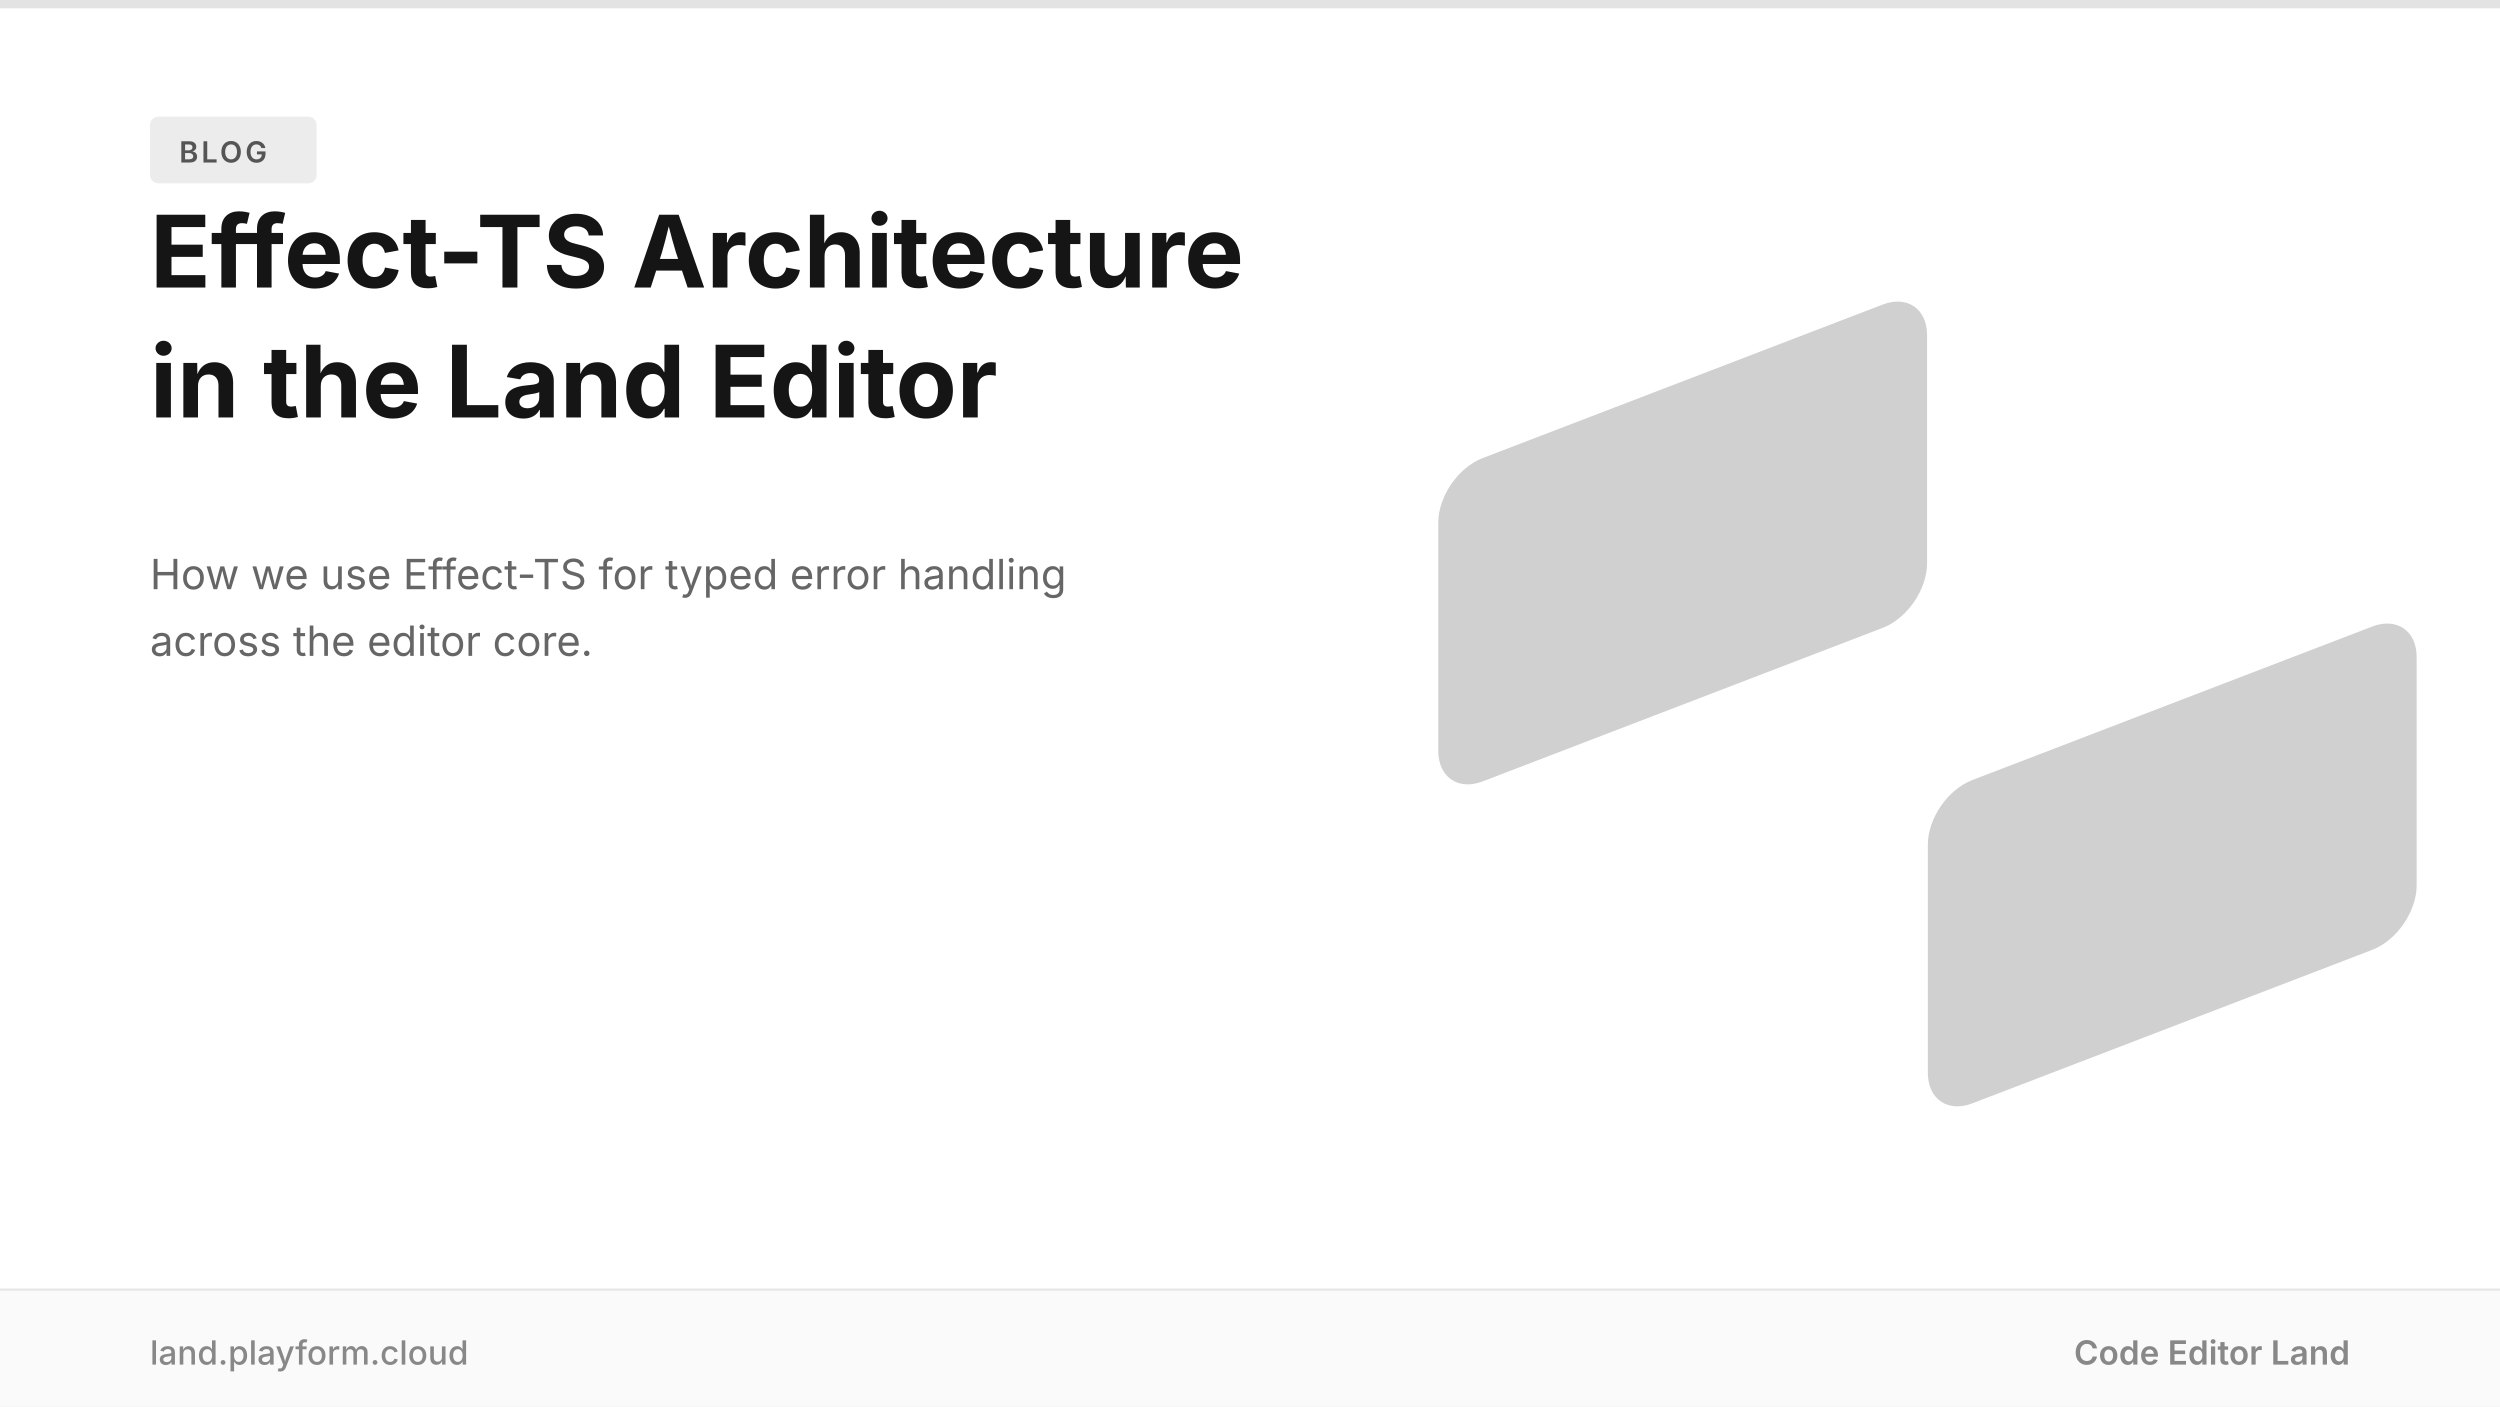
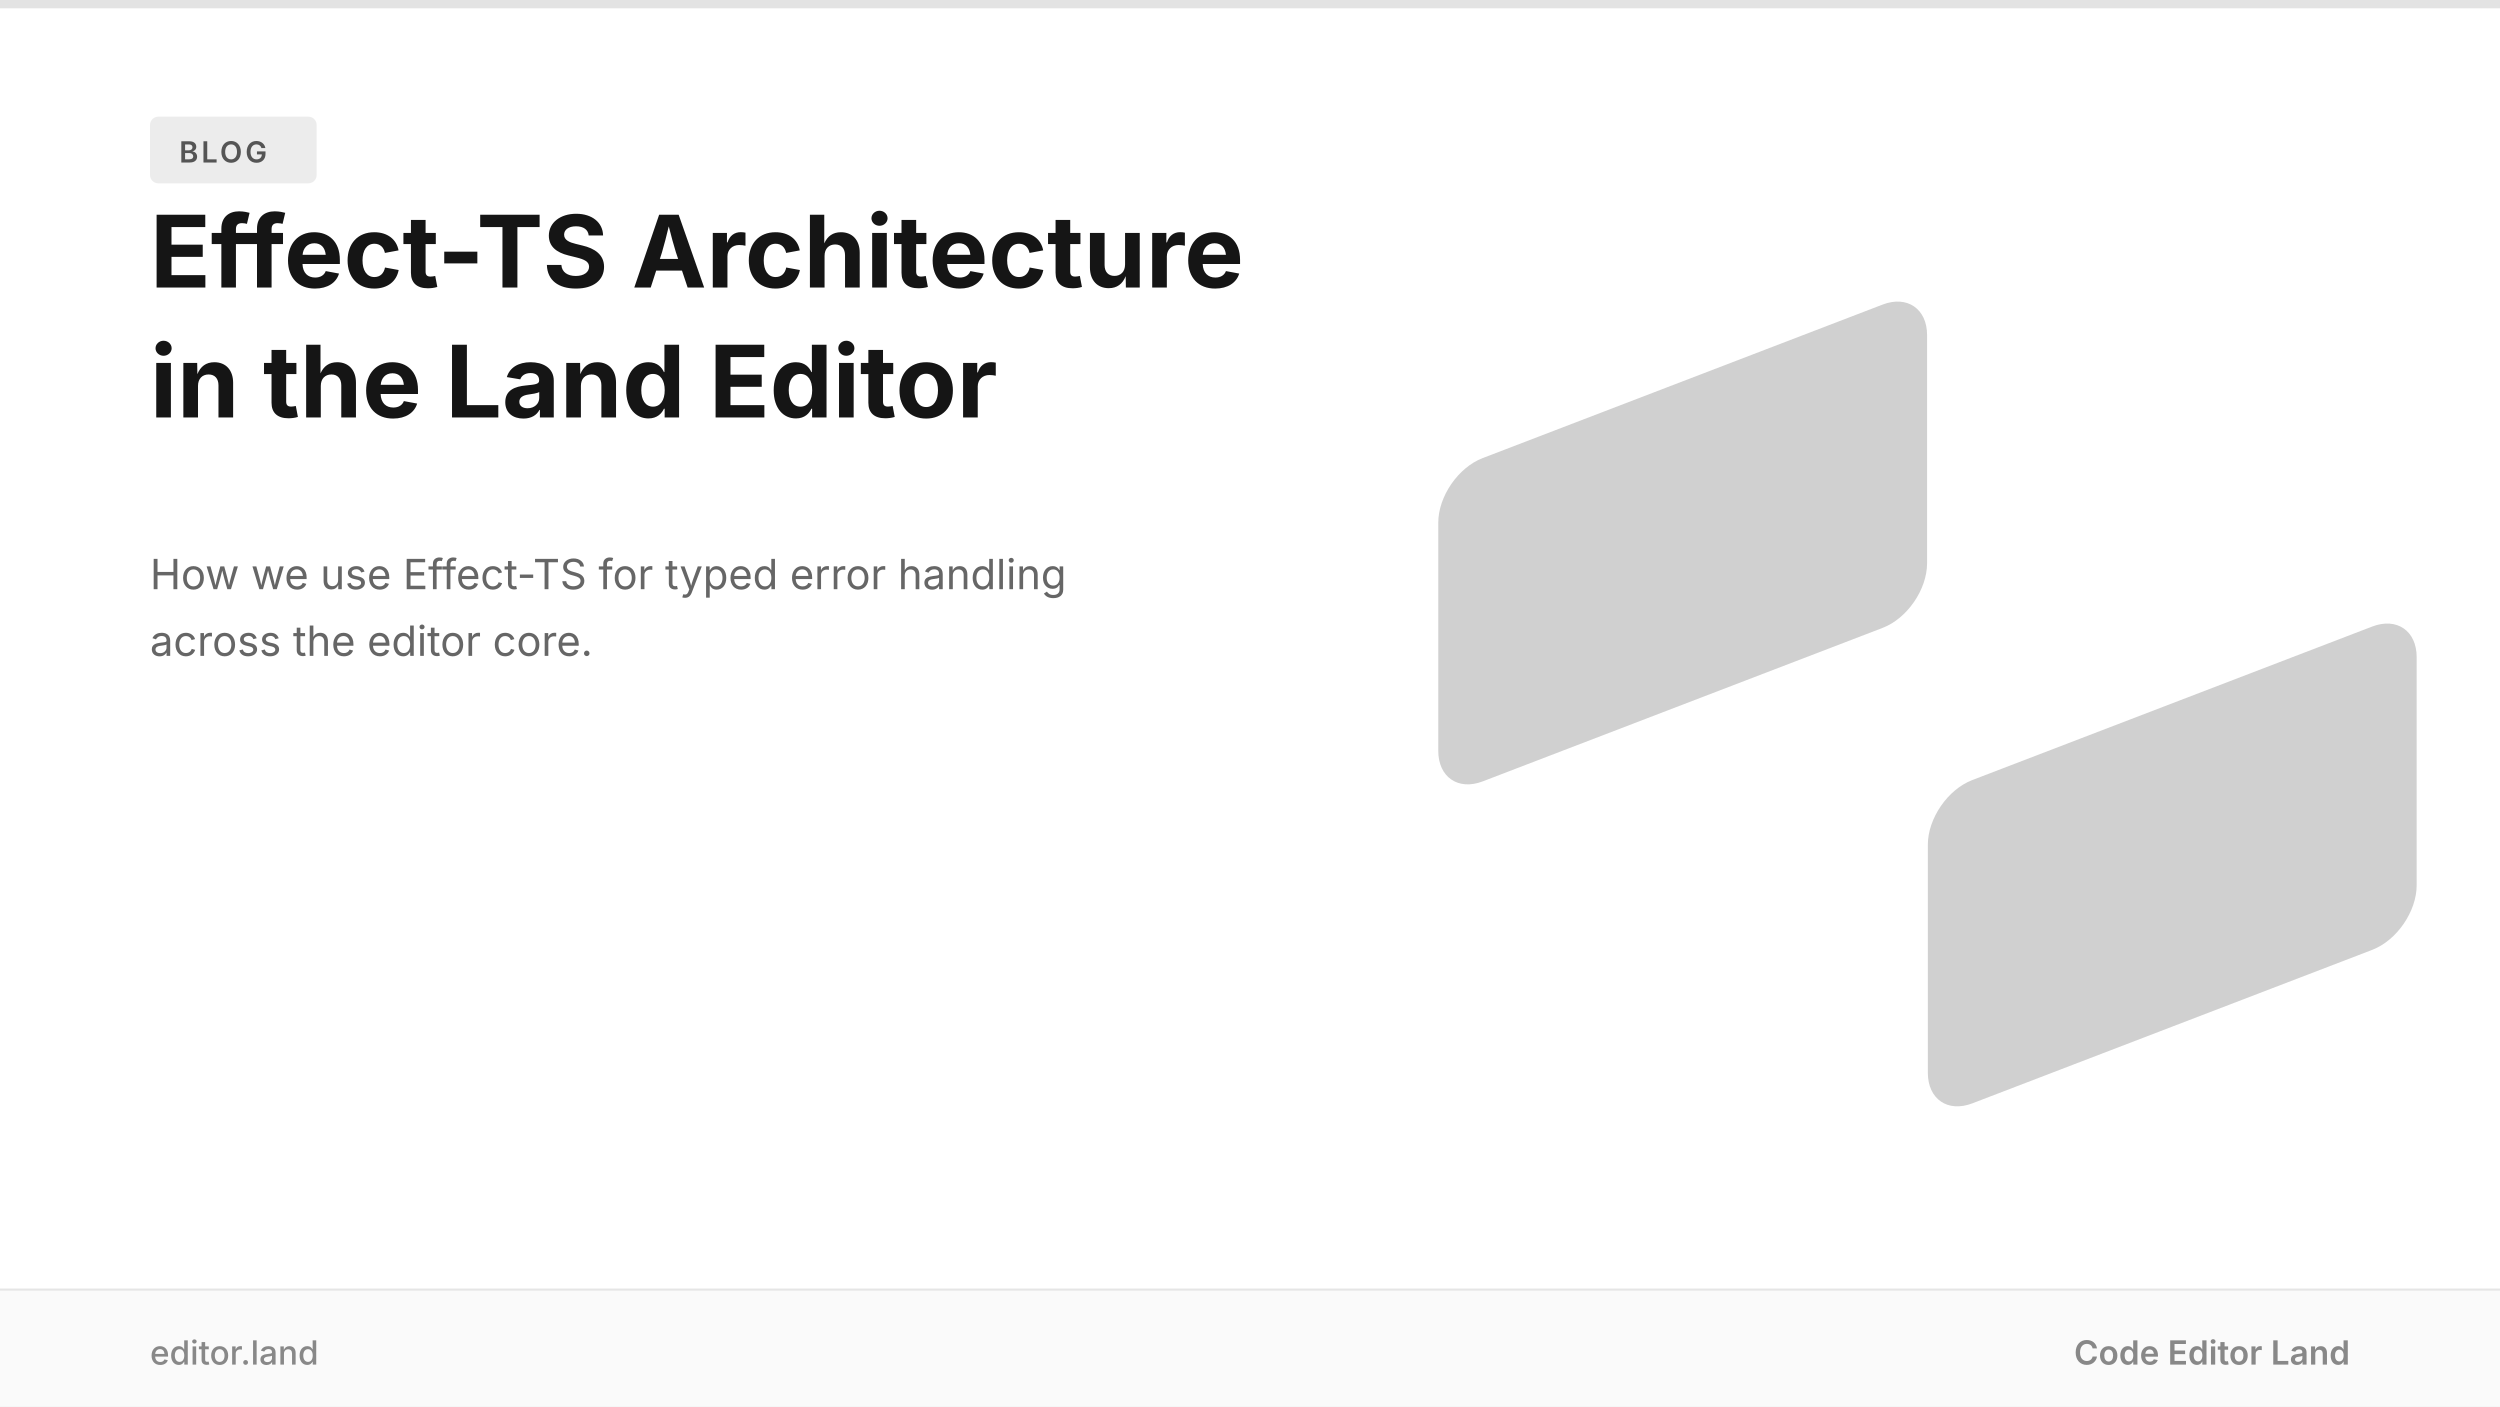
<svg xmlns="http://www.w3.org/2000/svg" width="1200" height="675" viewBox="0 0 1200 675">
  <path fill="#fff" d="M0 0h1200v675H0z" />
  <path fill="#151515" fill-opacity=".12" d="M0 0h1200v4H0z" />
  <rect width="1005.28" height="620.771" fill="#151515" fill-opacity=".2" rx="91.389" transform="matrix(-.2334 .08959 0 .25 925 138)" />
  <rect width="1005.28" height="620.771" fill="#151515" fill-opacity=".2" rx="91.389" transform="matrix(-.2334 .08959 0 .25 1160 292.55)" />
  <rect width="80" height="32" x="72" y="56" fill="#151515" fill-opacity=".08" rx="4" />
  <text x="86" y="78" fill="#555" font-family="system-ui, -apple-system, 'Segoe UI', sans-serif" font-size="14" font-weight="600" letter-spacing=".1em">BLOG</text>
  <text x="72" y="138" fill="#151515" font-family="system-ui, -apple-system, 'Segoe UI', sans-serif" font-size="48" font-weight="700">Effect-TS Architecture</text>
  <text x="72" y="200.4" fill="#151515" font-family="system-ui, -apple-system, 'Segoe UI', sans-serif" font-size="48" font-weight="700">in the Land Editor</text>
  <text x="72" y="282.8" fill="#666" font-family="system-ui, -apple-system, 'Segoe UI', sans-serif" font-size="20" font-weight="400">How we use Effect-TS for typed error handling</text>
  <text x="72" y="314.8" fill="#666" font-family="system-ui, -apple-system, 'Segoe UI', sans-serif" font-size="20" font-weight="400">across the editor core.</text>
  <path fill="#fafafa" d="M0 619h1200v56H0z" />
  <path stroke="#e5e5e5" d="M0 619h1200" />
-   <text x="72" y="655" fill="#888" font-family="system-ui, -apple-system, 'Segoe UI', sans-serif" font-size="16" font-weight="500">land.playform.cloud</text>
+   <text x="72" y="655" fill="#888" font-family="system-ui, -apple-system, 'Segoe UI', sans-serif" font-size="16" font-weight="500">editor.land</text>
  <text x="1128" y="655" fill="#888" font-family="system-ui, -apple-system, 'Segoe UI', sans-serif" font-size="16" font-weight="600" text-anchor="end">Code Editor Land</text>
</svg>
